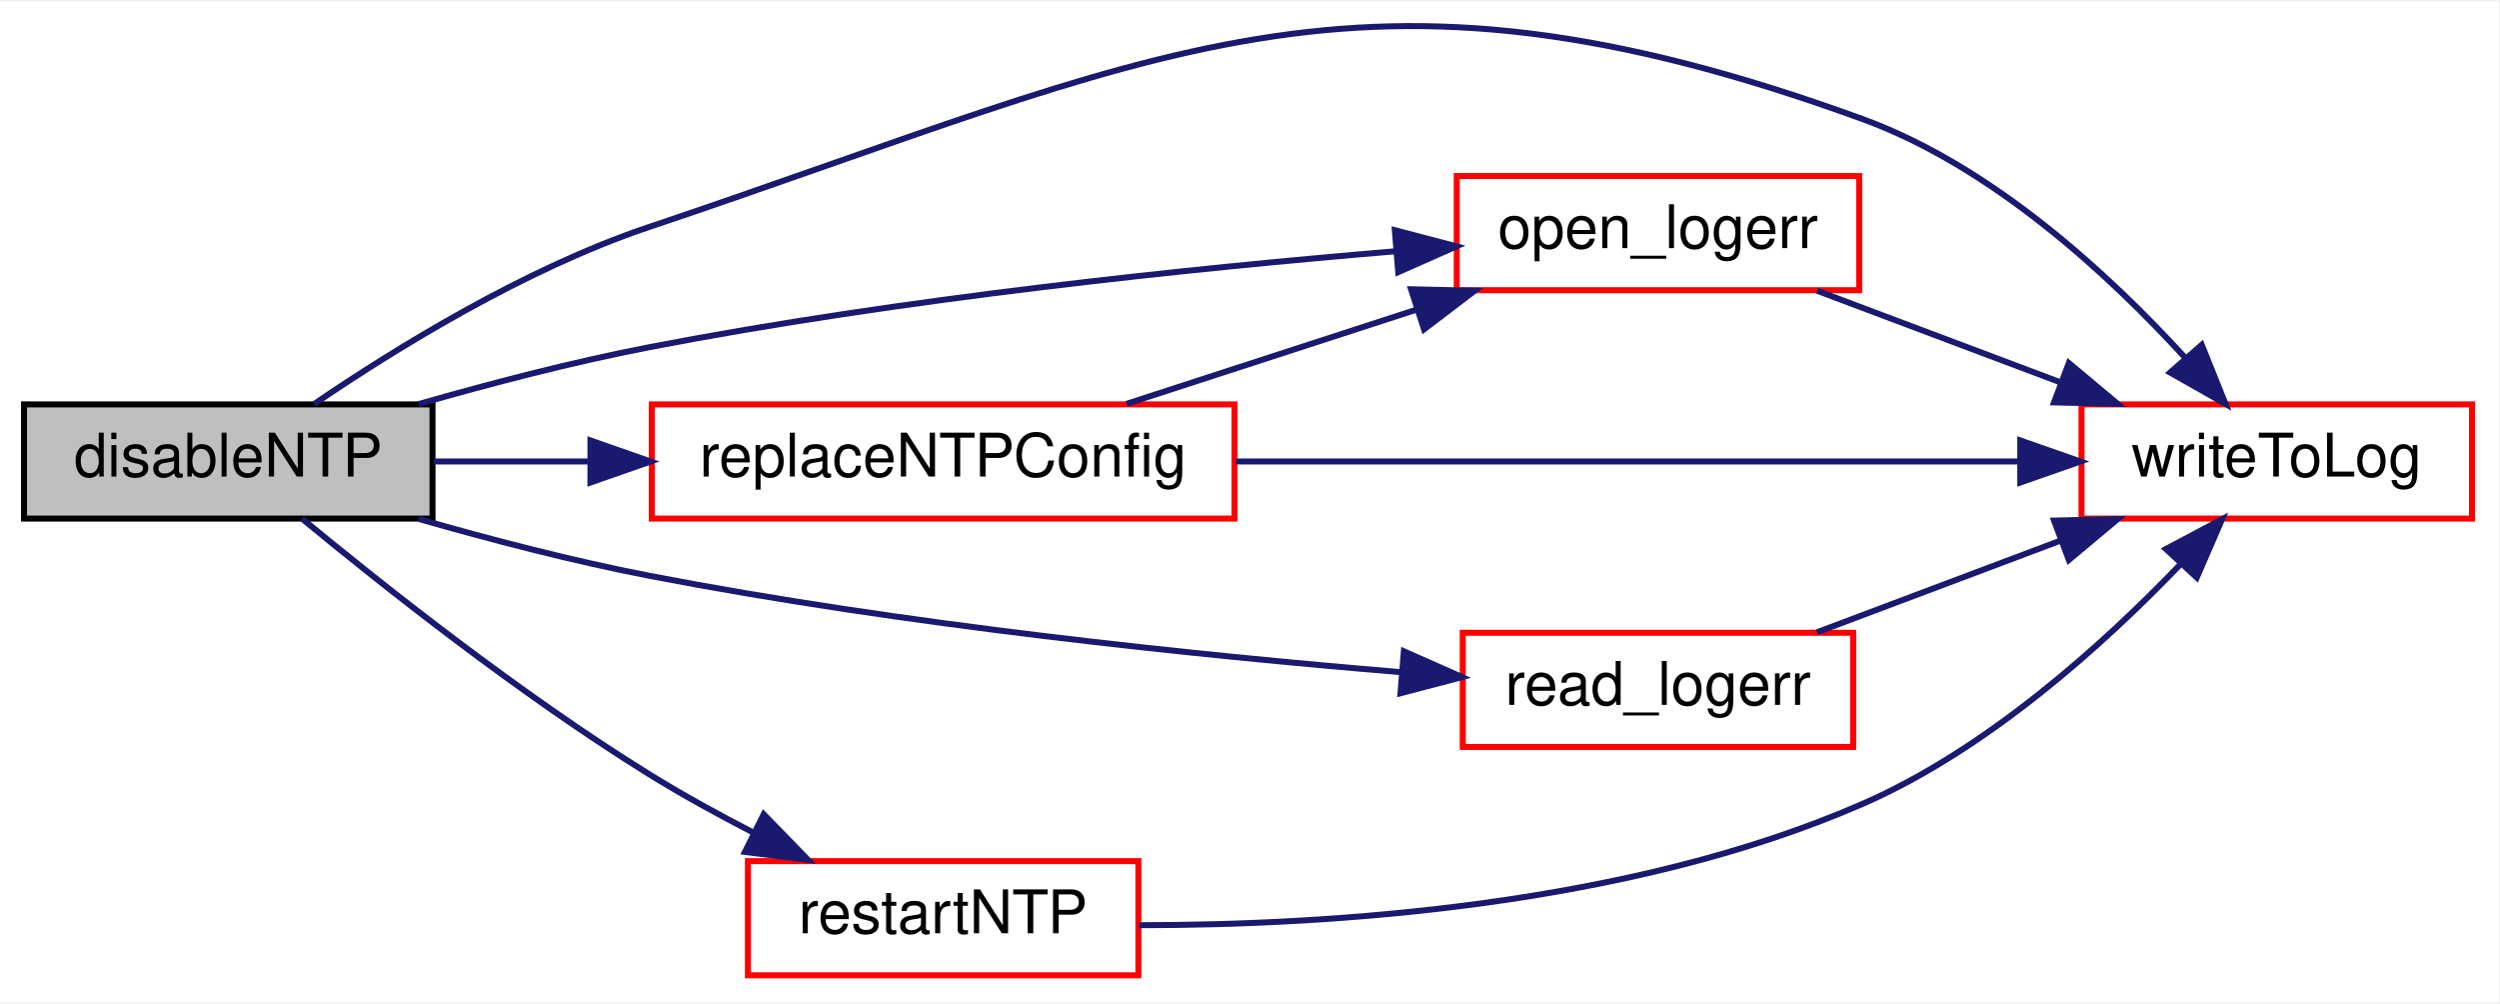
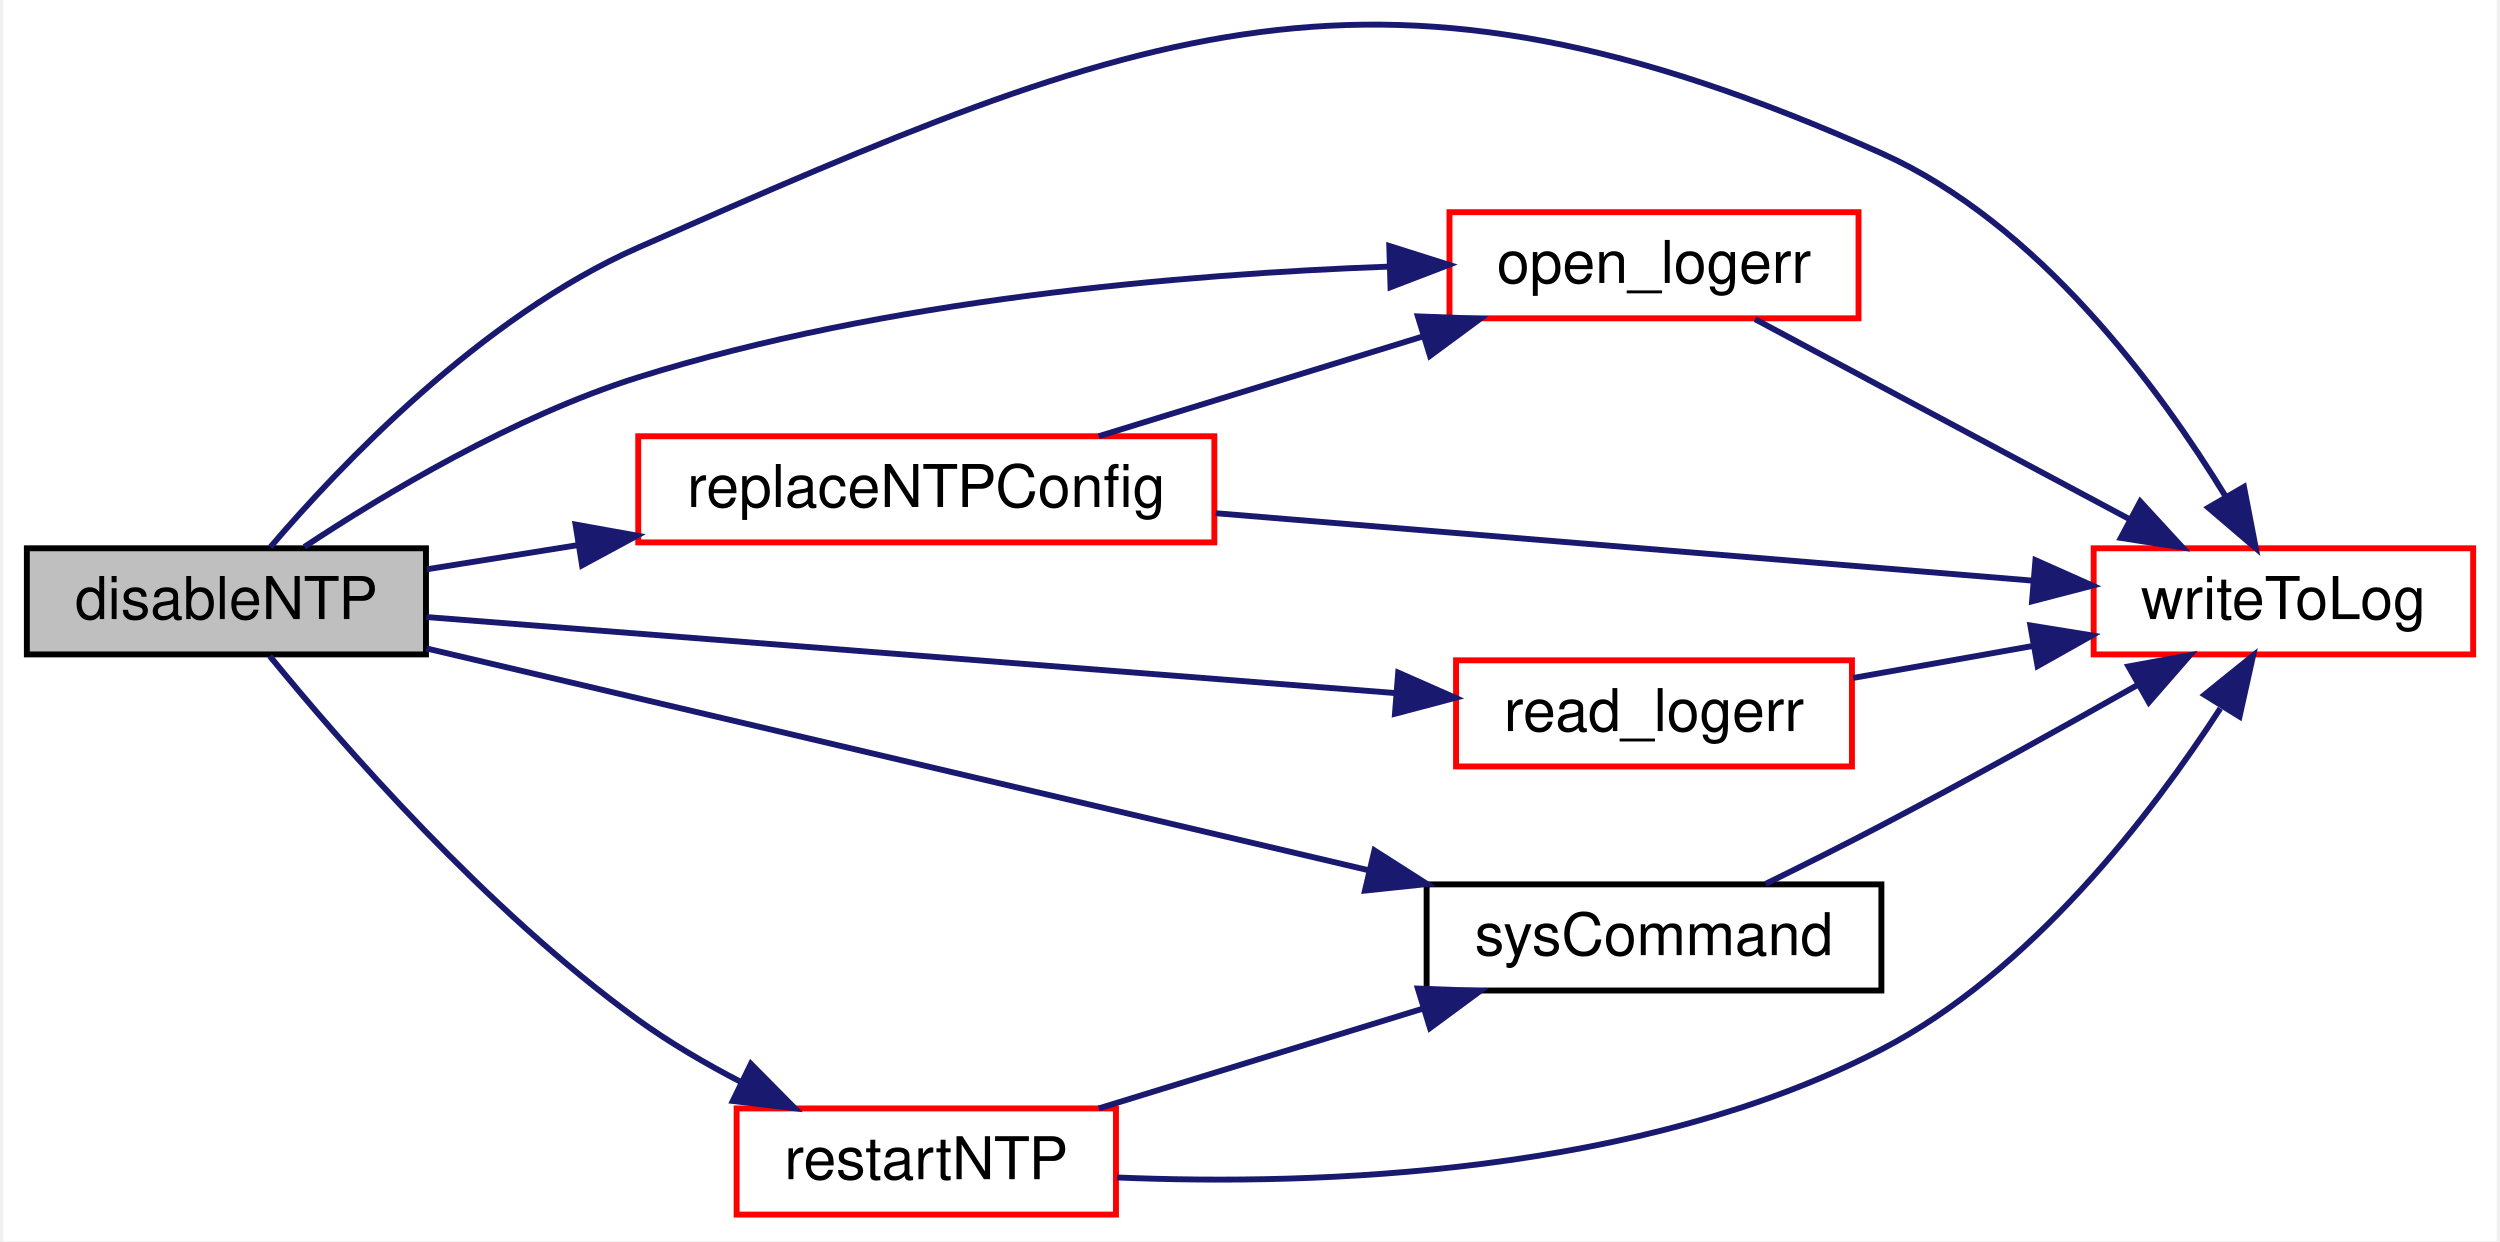
- <svg xmlns="http://www.w3.org/2000/svg" xmlns:xlink="http://www.w3.org/1999/xlink" width="416pt" height="167pt" viewBox="0.00 0.00 416.00 166.59">
-   <g id="graph0" class="graph" transform="scale(1 1) rotate(0) translate(4 162.587)">
-     <polygon fill="white" stroke="none" points="-4,4 -4,-162.587 412,-162.587 412,4 -4,4" />
+ <svg xmlns="http://www.w3.org/2000/svg" xmlns:xlink="http://www.w3.org/1999/xlink" width="423pt" height="210pt" viewBox="0.00 0.00 422.88 210.49">
+   <g id="graph0" class="graph" transform="scale(1 1) rotate(0) translate(4 206.4861)">
+     <polygon fill="#ffffff" stroke="transparent" points="-4,4 -4,-206.486 418.881,-206.486 418.881,4 -4,4" />
    <g id="node1" class="node">
-       <polygon fill="#bfbfbf" stroke="black" points="0,-76.5 0,-95.5 68,-95.5 68,-76.5 0,-76.5" />
-       <text text-anchor="middle" x="34" y="-83.5" font-family="Helvetica,sans-Serif" font-size="10.00">disableNTP</text>
+       <polygon fill="#bfbfbf" stroke="#000000" points="0,-95.5 0,-113.5 67.689,-113.5 67.689,-95.5 0,-95.5" />
+       <text text-anchor="middle" x="33.845" y="-101.5" font-family="Helvetica,sans-Serif" font-size="10.00" fill="#000000">disableNTP</text>
    </g>
    <g id="node2" class="node">
      <g id="a_node2">
        <a xlink:href="../../d0/d3e/pps-files_8cpp.html#a94ad6f36dae10e5652ea241b11d2e5c7" target="_top" xlink:title="open_logerr">
-           <polygon fill="white" stroke="red" points="238.5,-114.5 238.5,-133.5 305.5,-133.5 305.5,-114.5 238.5,-114.5" />
-           <text text-anchor="middle" x="272" y="-121.5" font-family="Helvetica,sans-Serif" font-size="10.00">open_logerr</text>
+           <polygon fill="#ffffff" stroke="#ff0000" points="241.27,-152.5 241.27,-170.5 310.644,-170.5 310.644,-152.5 241.27,-152.5" />
+           <text text-anchor="middle" x="275.957" y="-158.5" font-family="Helvetica,sans-Serif" font-size="10.00" fill="#000000">open_logerr</text>
        </a>
      </g>
    </g>
    <g id="edge1" class="edge">
-       <path fill="none" stroke="midnightblue" d="M65.671,-95.546C77.546,-98.951 91.313,-102.547 104,-105 145.931,-113.107 194.502,-118.155 228.416,-120.991" />
-       <polygon fill="midnightblue" stroke="midnightblue" points="228.197,-124.485 238.446,-121.801 228.761,-117.508 228.197,-124.485" />
+       <path fill="none" stroke="#191970" d="M47.054,-113.734C60.601,-122.697 82.616,-135.887 103.689,-142.5 145.627,-155.66 195.796,-159.988 231.147,-161.278" />
+       <polygon fill="#191970" stroke="#191970" points="231.06,-164.777 241.161,-161.577 231.269,-157.78 231.06,-164.777" />
    </g>
    <g id="node3" class="node">
      <g id="a_node3">
        <a xlink:href="../../d0/d3e/pps-files_8cpp.html#ae20c07f56a5b2b05b636f6a0a31ce214" target="_top" xlink:title="writeToLog">
-           <polygon fill="white" stroke="red" points="342.5,-76.5 342.5,-95.5 407.5,-95.5 407.5,-76.5 342.5,-76.5" />
-           <text text-anchor="middle" x="375" y="-83.5" font-family="Helvetica,sans-Serif" font-size="10.00">writeToLog</text>
-         </a>
-       </g>
-     </g>
-     <g id="edge5" class="edge">
-       <path fill="none" stroke="midnightblue" d="M48.279,-95.555C61.665,-104.677 83.26,-118.035 104,-125 189.444,-153.694 221.294,-173.806 306,-143 327.58,-135.152 347.084,-117.118 359.613,-103.421" />
-       <polygon fill="midnightblue" stroke="midnightblue" points="362.519,-105.414 366.469,-95.582 357.251,-100.805 362.519,-105.414" />
-     </g>
-     <g id="node4" class="node">
-       <g id="a_node4">
-         <a xlink:href="../../d0/d3e/pps-files_8cpp.html#a459e7950f1def63780ba7fda8e3c12d2" target="_top" xlink:title="read_logerr">
-           <polygon fill="white" stroke="red" points="239.5,-38.5 239.5,-57.5 304.5,-57.5 304.5,-38.5 239.5,-38.5" />
-           <text text-anchor="middle" x="272" y="-45.5" font-family="Helvetica,sans-Serif" font-size="10.00">read_logerr</text>
+           <polygon fill="#ffffff" stroke="#ff0000" points="350.522,-95.5 350.522,-113.5 414.881,-113.5 414.881,-95.5 350.522,-95.5" />
+           <text text-anchor="middle" x="382.701" y="-101.5" font-family="Helvetica,sans-Serif" font-size="10.00" fill="#000000">writeToLog</text>
        </a>
      </g>
    </g>
    <g id="edge3" class="edge">
-       <path fill="none" stroke="midnightblue" d="M65.671,-76.454C77.546,-73.049 91.313,-69.453 104,-67 146.321,-58.817 195.405,-53.752 229.357,-50.93" />
-       <polygon fill="midnightblue" stroke="midnightblue" points="229.695,-54.414 239.383,-50.126 229.135,-47.437 229.695,-54.414" />
+       <path fill="none" stroke="#191970" d="M41.303,-113.705C52.992,-127.401 77.058,-152.785 103.689,-164.5 189.708,-202.338 228.708,-218.8 314.522,-180.5 341.125,-168.626 361.67,-140.674 372.972,-122.182" />
+       <polygon fill="#191970" stroke="#191970" points="376.014,-123.912 378.022,-113.51 369.965,-120.39 376.014,-123.912" />
+     </g>
+     <g id="node4" class="node">
+       <g id="a_node4">
+         <a xlink:href="../../d0/d3e/pps-files_8cpp.html#a19da05b45d1e94170f5fe86decb70bfb" target="_top" xlink:title="sysCommand">
+           <polygon fill="#ffffff" stroke="#000000" points="237.394,-38.5 237.394,-56.5 314.522,-56.5 314.522,-38.5 237.394,-38.5" />
+           <text text-anchor="middle" x="275.957" y="-44.5" font-family="Helvetica,sans-Serif" font-size="10.00" fill="#000000">sysCommand</text>
+         </a>
+       </g>
+     </g>
+     <g id="edge4" class="edge">
+       <path fill="none" stroke="#191970" d="M67.764,-96.514C109.352,-86.724 180.126,-70.061 227.454,-58.919" />
+       <polygon fill="#191970" stroke="#191970" points="228.542,-62.259 237.473,-56.56 226.937,-55.445 228.542,-62.259" />
    </g>
    <g id="node5" class="node">
      <g id="a_node5">
-         <a xlink:href="../../d0/d3e/pps-files_8cpp.html#a180a91d8d62c36158e3b769ac35aa01e" target="_top" xlink:title="replaceNTPConfig">
-           <polygon fill="white" stroke="red" points="104.5,-76.5 104.5,-95.5 201.5,-95.5 201.5,-76.5 104.5,-76.5" />
-           <text text-anchor="middle" x="153" y="-83.5" font-family="Helvetica,sans-Serif" font-size="10.00">replaceNTPConfig</text>
+         <a xlink:href="../../d0/d3e/pps-files_8cpp.html#a459e7950f1def63780ba7fda8e3c12d2" target="_top" xlink:title="read_logerr">
+           <polygon fill="#ffffff" stroke="#ff0000" points="242.386,-76.5 242.386,-94.5 309.529,-94.5 309.529,-76.5 242.386,-76.5" />
+           <text text-anchor="middle" x="275.957" y="-82.5" font-family="Helvetica,sans-Serif" font-size="10.00" fill="#000000">read_logerr</text>
        </a>
      </g>
    </g>
    <g id="edge6" class="edge">
-       <path fill="none" stroke="midnightblue" d="M68.215,-86C76.363,-86 85.322,-86 94.257,-86" />
-       <polygon fill="midnightblue" stroke="midnightblue" points="94.29,-89.5 104.29,-86 94.29,-82.5 94.29,-89.5" />
+       <path fill="none" stroke="#191970" d="M67.764,-101.838C110.716,-98.467 184.802,-92.653 232.036,-88.947" />
+       <polygon fill="#191970" stroke="#191970" points="232.572,-92.416 242.267,-88.144 232.024,-85.437 232.572,-92.416" />
    </g>
    <g id="node6" class="node">
      <g id="a_node6">
-         <a xlink:href="../../d0/d3e/pps-files_8cpp.html#a4ec814a023712bff67399cc287385ed3" target="_top" xlink:title="restartNTP">
-           <polygon fill="white" stroke="red" points="120.5,-0.5 120.5,-19.5 185.5,-19.5 185.5,-0.5 120.5,-0.5" />
-           <text text-anchor="middle" x="153" y="-7.5" font-family="Helvetica,sans-Serif" font-size="10.00">restartNTP</text>
+         <a xlink:href="../../d0/d3e/pps-files_8cpp.html#a180a91d8d62c36158e3b769ac35aa01e" target="_top" xlink:title="replaceNTPConfig">
+           <polygon fill="#ffffff" stroke="#ff0000" points="103.689,-114.5 103.689,-132.5 201.394,-132.5 201.394,-114.5 103.689,-114.5" />
+           <text text-anchor="middle" x="152.542" y="-120.5" font-family="Helvetica,sans-Serif" font-size="10.00" fill="#000000">replaceNTPConfig</text>
        </a>
      </g>
    </g>
-     <g id="edge9" class="edge">
-       <path fill="none" stroke="midnightblue" d="M46.261,-76.496C59.557,-65.52 82.579,-47.273 104,-34 109.509,-30.586 115.569,-27.256 121.472,-24.215" />
-       <polygon fill="midnightblue" stroke="midnightblue" points="123.131,-27.299 130.52,-19.706 120.009,-21.034 123.131,-27.299" />
+     <g id="edge8" class="edge">
+       <path fill="none" stroke="#191970" d="M67.859,-109.945C75.922,-111.235 84.753,-112.649 93.573,-114.061" />
+       <polygon fill="#191970" stroke="#191970" points="93.058,-117.523 103.485,-115.647 94.164,-110.611 93.058,-117.523" />
+     </g>
+     <g id="node7" class="node">
+       <g id="a_node7">
+         <a xlink:href="../../d0/d3e/pps-files_8cpp.html#a4ec814a023712bff67399cc287385ed3" target="_top" xlink:title="restartNTP">
+           <polygon fill="#ffffff" stroke="#ff0000" points="120.372,-.5 120.372,-18.5 184.711,-18.5 184.711,-.5 120.372,-.5" />
+           <text text-anchor="middle" x="152.542" y="-6.5" font-family="Helvetica,sans-Serif" font-size="10.00" fill="#000000">restartNTP</text>
+         </a>
+       </g>
+     </g>
+     <g id="edge11" class="edge">
+       <path fill="none" stroke="#191970" d="M41.189,-95.229C53.096,-80.651 77.891,-52.118 103.689,-33.5 109.02,-29.653 115.06,-26.125 121.031,-23.026" />
+       <polygon fill="#191970" stroke="#191970" points="122.796,-26.059 130.246,-18.526 119.724,-19.77 122.796,-26.059" />
    </g>
    <g id="edge2" class="edge">
-       <path fill="none" stroke="midnightblue" d="M298.487,-114.411C310.807,-109.776 325.785,-104.14 339.143,-99.115" />
-       <polygon fill="midnightblue" stroke="midnightblue" points="340.395,-102.383 348.522,-95.586 337.93,-95.832 340.395,-102.383" />
+       <path fill="none" stroke="#191970" d="M293.108,-152.342C310.226,-143.201 336.757,-129.034 356.511,-118.485" />
+       <polygon fill="#191970" stroke="#191970" points="358.421,-121.433 365.594,-113.635 355.124,-115.258 358.421,-121.433" />
    </g>
-     <g id="edge4" class="edge">
-       <path fill="none" stroke="midnightblue" d="M298.487,-57.589C310.807,-62.224 325.785,-67.86 339.143,-72.885" />
-       <polygon fill="midnightblue" stroke="midnightblue" points="337.93,-76.168 348.522,-76.414 340.395,-69.617 337.93,-76.168" />
+     <g id="edge5" class="edge">
+       <path fill="none" stroke="#191970" d="M294.884,-56.588C301.167,-59.667 308.176,-63.172 314.522,-66.5 329.103,-74.149 345.202,-83.098 358.093,-90.389" />
+       <polygon fill="#191970" stroke="#191970" points="356.422,-93.465 366.846,-95.363 359.881,-87.379 356.422,-93.465" />
    </g>
    <g id="edge7" class="edge">
-       <path fill="none" stroke="midnightblue" d="M183.524,-95.589C198.212,-100.359 216.16,-106.189 231.968,-111.323" />
-       <polygon fill="midnightblue" stroke="midnightblue" points="230.893,-114.654 241.485,-114.414 233.056,-107.996 230.893,-114.654" />
+       <path fill="none" stroke="#191970" d="M309.732,-91.512C319.443,-93.24 330.16,-95.148 340.322,-96.957" />
+       <polygon fill="#191970" stroke="#191970" points="339.781,-100.415 350.24,-98.722 341.008,-93.524 339.781,-100.415" />
    </g>
-     <g id="edge8" class="edge">
-       <path fill="none" stroke="midnightblue" d="M201.737,-86C240.665,-86 295.106,-86 332.302,-86" />
-       <polygon fill="midnightblue" stroke="midnightblue" points="332.309,-89.5 342.309,-86 332.309,-82.5 332.309,-89.5" />
+     <g id="edge9" class="edge">
+       <path fill="none" stroke="#191970" d="M181.789,-132.506C198.269,-137.579 219.065,-143.983 236.921,-149.481" />
+       <polygon fill="#191970" stroke="#191970" points="235.905,-152.83 246.492,-152.428 237.965,-146.14 235.905,-152.83" />
    </g>
    <g id="edge10" class="edge">
-       <path fill="none" stroke="midnightblue" d="M185.637,-8.84C217.369,-8.828 266.993,-12 306,-29 326.816,-38.072 346.206,-55.595 358.91,-68.829" />
-       <polygon fill="midnightblue" stroke="midnightblue" points="356.551,-71.433 365.909,-76.401 361.691,-66.682 356.551,-71.433" />
+       <path fill="none" stroke="#191970" d="M201.634,-119.447C242.84,-116.046 301.092,-111.237 340.297,-108.001" />
+       <polygon fill="#191970" stroke="#191970" points="340.647,-111.484 350.325,-107.173 340.071,-104.507 340.647,-111.484" />
+     </g>
+     <g id="edge12" class="edge">
+       <path fill="none" stroke="#191970" d="M184.918,-6.792C219.082,-5.367 273.546,-7.263 314.522,-28.5 339.884,-41.645 360.333,-68.358 372.004,-86.347" />
+       <polygon fill="#191970" stroke="#191970" points="369.314,-88.65 377.56,-95.302 375.262,-84.96 369.314,-88.65" />
+     </g>
+     <g id="edge13" class="edge">
+       <path fill="none" stroke="#191970" d="M181.789,-18.506C198.269,-23.579 219.065,-29.983 236.921,-35.481" />
+       <polygon fill="#191970" stroke="#191970" points="235.905,-38.83 246.492,-38.428 237.965,-32.14 235.905,-38.83" />
    </g>
  </g>
</svg>
